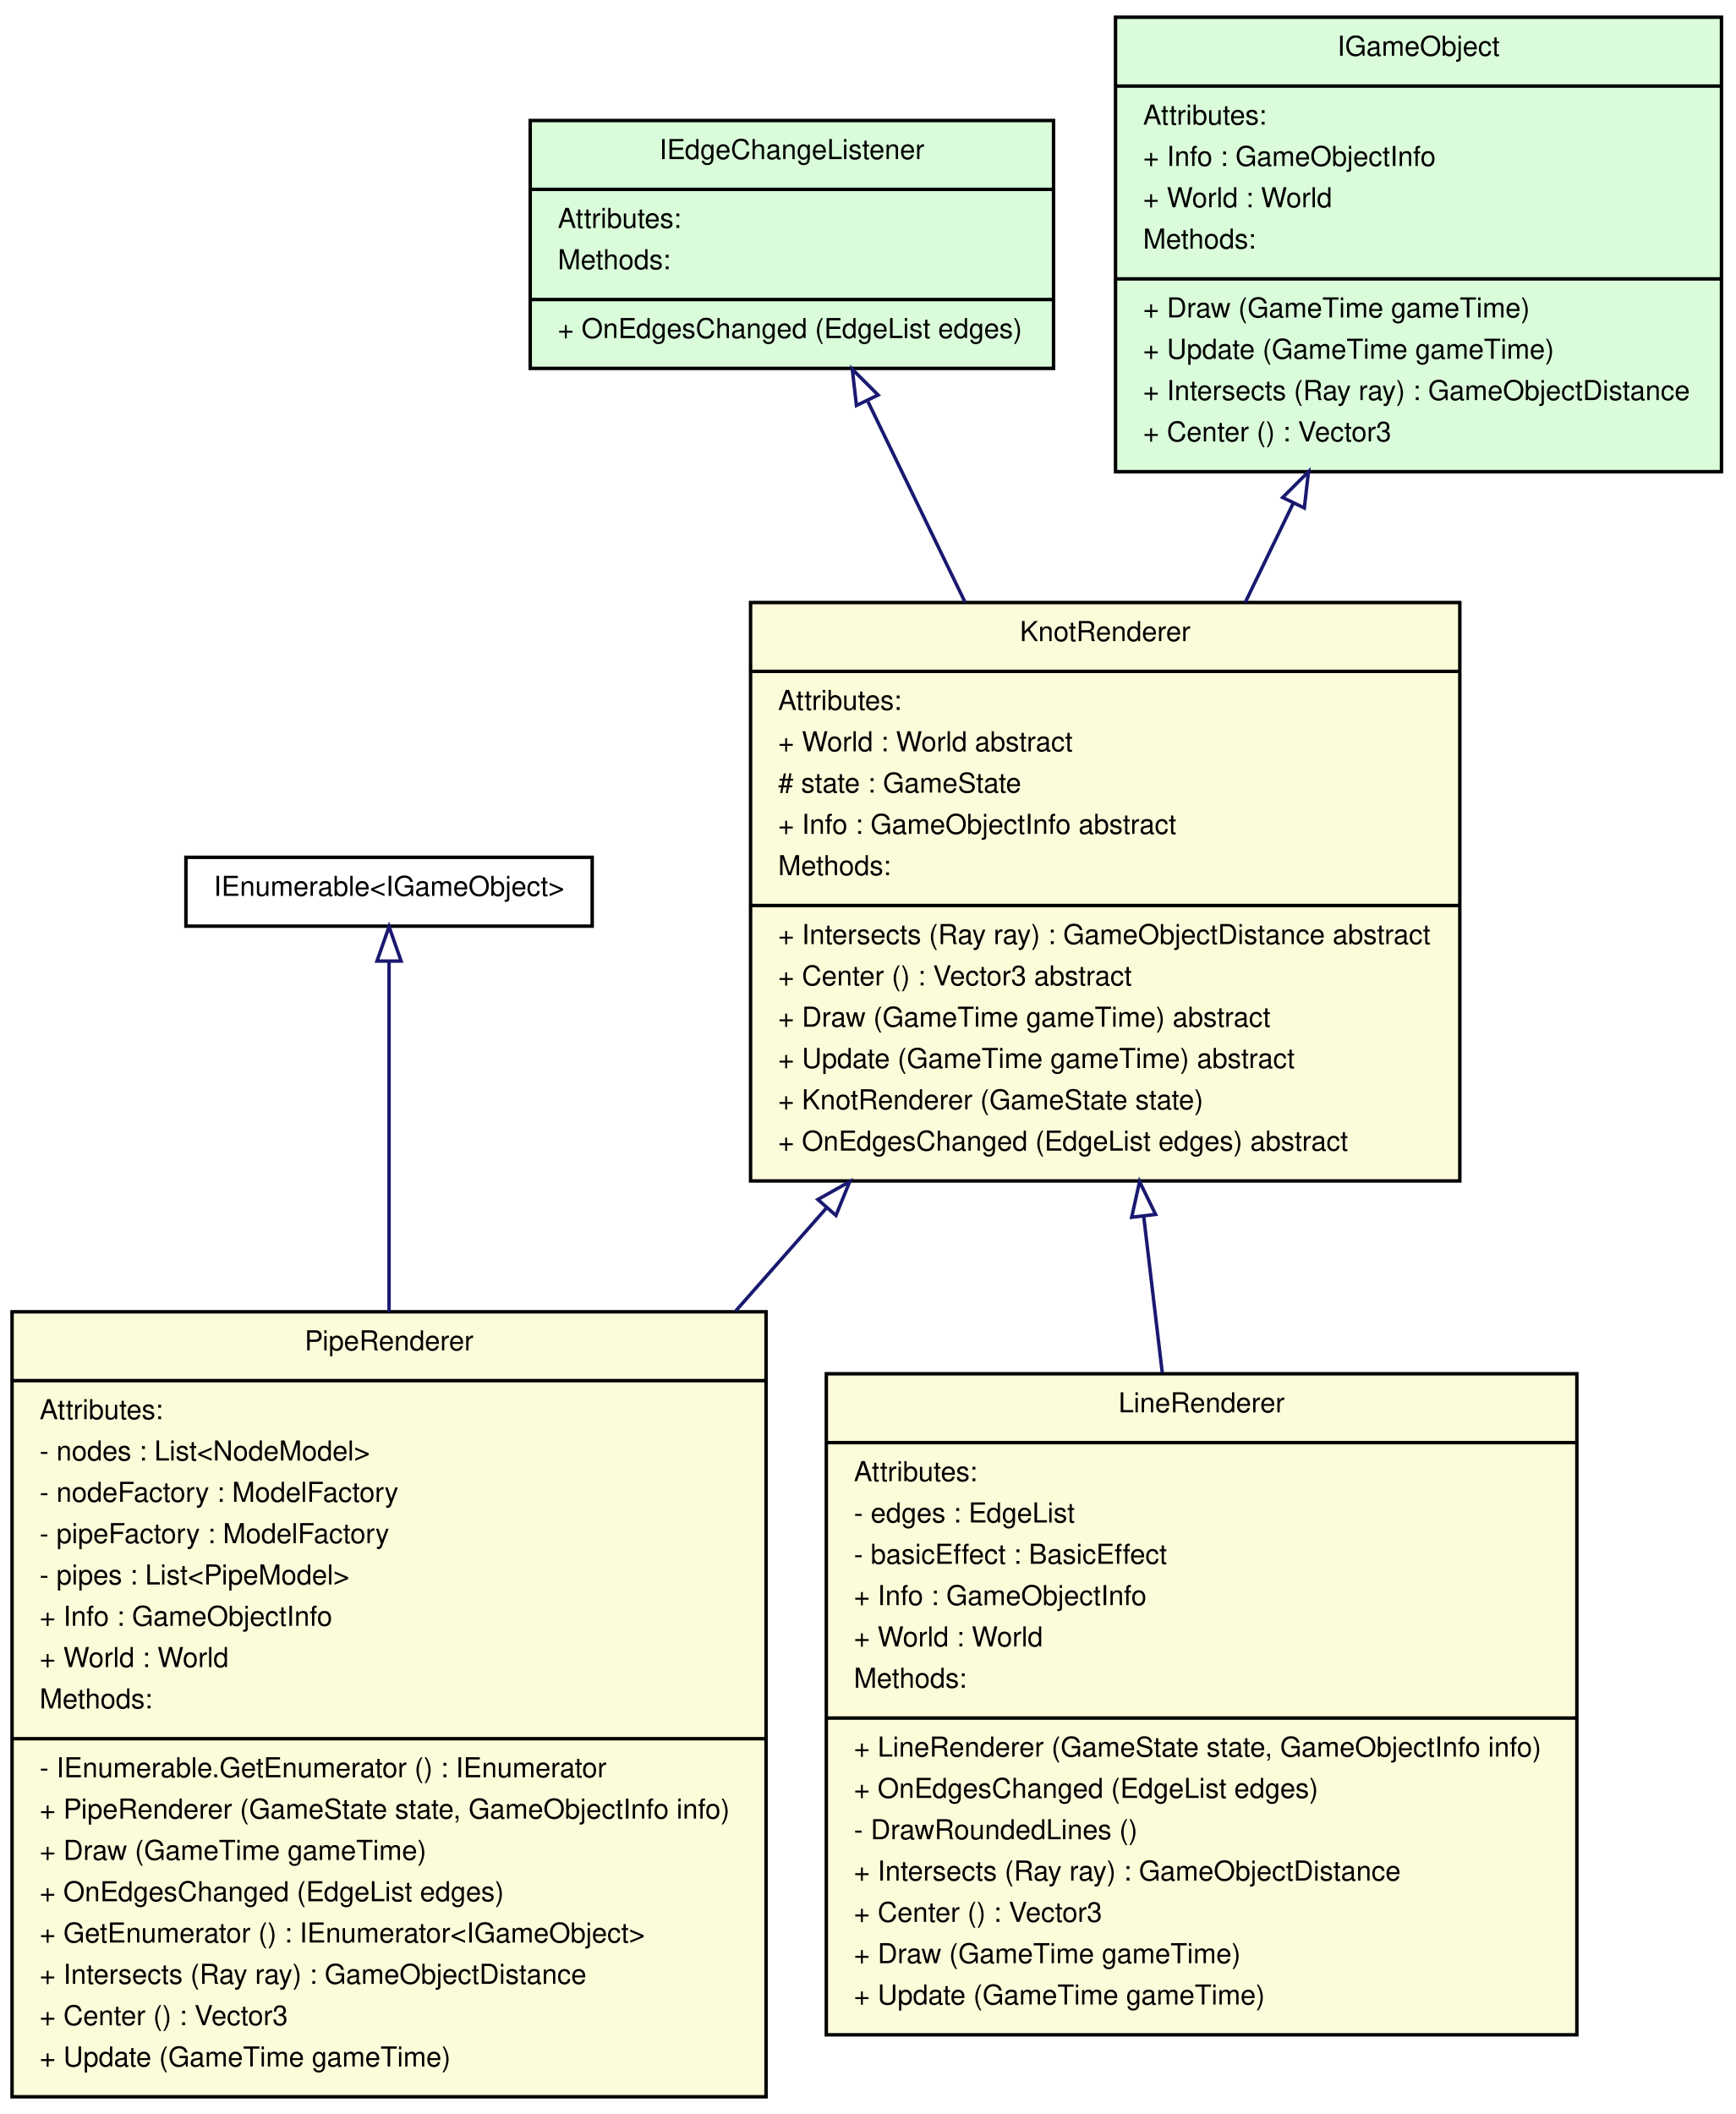
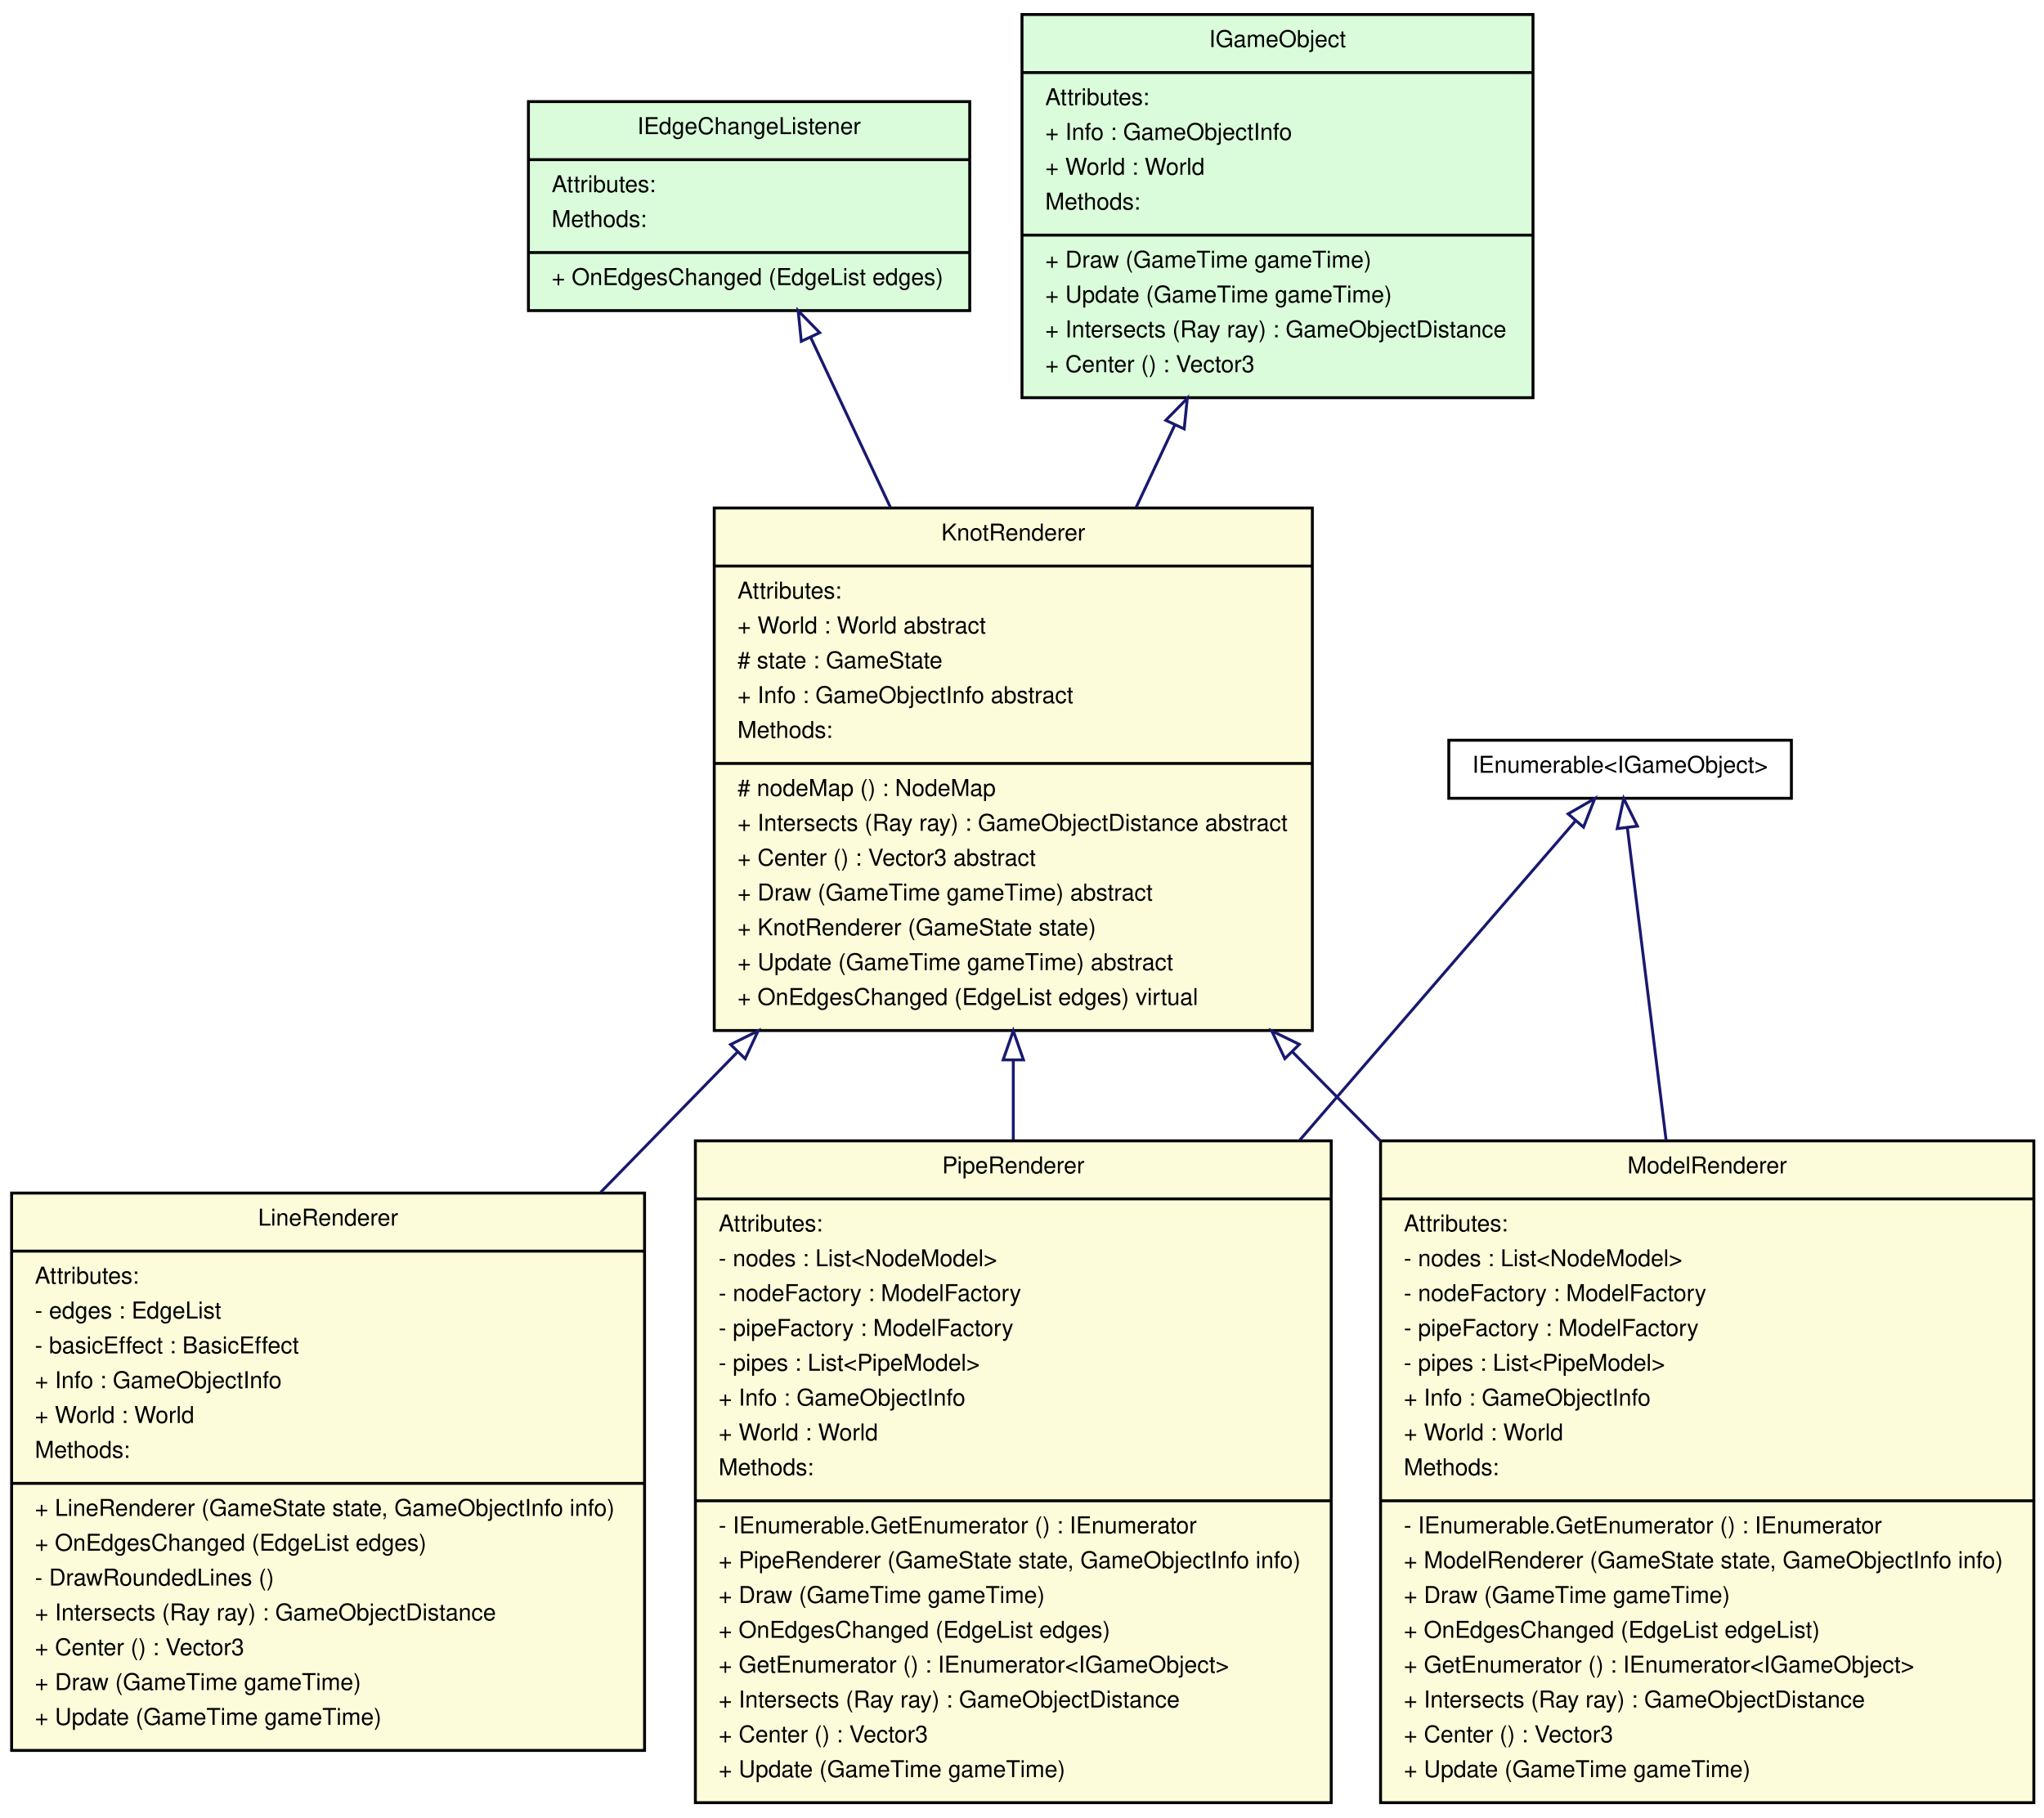
- <svg xmlns="http://www.w3.org/2000/svg" width="504pt" height="614pt" viewBox="0.00 0.00 504.00 614.00">
-   <g id="graph1" class="graph" transform="scale(1 1) rotate(0) translate(4 610)">
-     <polygon fill="white" stroke="white" points="-4,5 -4,-610 501,-610 501,5 -4,5" />
+ <svg xmlns="http://www.w3.org/2000/svg" width="704pt" height="626pt" viewBox="0.00 0.00 704.00 626.00">
+   <g id="graph1" class="graph" transform="scale(1 1) rotate(0) translate(4 622)">
+     <polygon fill="white" stroke="white" points="-4,5 -4,-622 701,-622 701,5 -4,5" />
    <g id="node1" class="node">
-       <polygon fill="#fcfcda" stroke="black" points="214,-267 214,-435 420,-435 420,-267 214,-267" />
-       <text text-anchor="middle" x="317" y="-423.8" font-family="Helvetica,sans-Serif" font-size="8.00">KnotRenderer</text>
-       <polyline fill="none" stroke="black" points="214,-415 420,-415 " />
-       <text text-anchor="start" x="222" y="-403.8" font-family="Helvetica,sans-Serif" font-size="8.00">Attributes:</text>
-       <text text-anchor="start" x="222" y="-391.8" font-family="Helvetica,sans-Serif" font-size="8.00">+ World : World abstract</text>
-       <text text-anchor="start" x="222" y="-379.8" font-family="Helvetica,sans-Serif" font-size="8.00"># state : GameState</text>
-       <text text-anchor="start" x="222" y="-367.8" font-family="Helvetica,sans-Serif" font-size="8.00">+ Info : GameObjectInfo abstract</text>
-       <text text-anchor="start" x="222" y="-355.8" font-family="Helvetica,sans-Serif" font-size="8.00">Methods:</text>
-       <polyline fill="none" stroke="black" points="214,-347 420,-347 " />
-       <text text-anchor="start" x="222" y="-335.8" font-family="Helvetica,sans-Serif" font-size="8.00">+ Intersects (Ray ray) : GameObjectDistance abstract</text>
-       <text text-anchor="start" x="222" y="-323.8" font-family="Helvetica,sans-Serif" font-size="8.00">+ Center () : Vector3 abstract</text>
-       <text text-anchor="start" x="222" y="-311.8" font-family="Helvetica,sans-Serif" font-size="8.00">+ Draw (GameTime gameTime) abstract</text>
-       <text text-anchor="start" x="222" y="-299.8" font-family="Helvetica,sans-Serif" font-size="8.00">+ Update (GameTime gameTime) abstract</text>
-       <text text-anchor="start" x="222" y="-287.8" font-family="Helvetica,sans-Serif" font-size="8.00">+ KnotRenderer (GameState state)</text>
-       <text text-anchor="start" x="222" y="-275.8" font-family="Helvetica,sans-Serif" font-size="8.00">+ OnEdgesChanged (EdgeList edges) abstract</text>
+       <polygon fill="#fcfcda" stroke="black" points="242,-267 242,-447 448,-447 448,-267 242,-267" />
+       <text text-anchor="middle" x="345" y="-435.8" font-family="Helvetica,sans-Serif" font-size="8.00">KnotRenderer</text>
+       <polyline fill="none" stroke="black" points="242,-427 448,-427 " />
+       <text text-anchor="start" x="250" y="-415.8" font-family="Helvetica,sans-Serif" font-size="8.00">Attributes:</text>
+       <text text-anchor="start" x="250" y="-403.8" font-family="Helvetica,sans-Serif" font-size="8.00">+ World : World abstract</text>
+       <text text-anchor="start" x="250" y="-391.8" font-family="Helvetica,sans-Serif" font-size="8.00"># state : GameState</text>
+       <text text-anchor="start" x="250" y="-379.8" font-family="Helvetica,sans-Serif" font-size="8.00">+ Info : GameObjectInfo abstract</text>
+       <text text-anchor="start" x="250" y="-367.8" font-family="Helvetica,sans-Serif" font-size="8.00">Methods:</text>
+       <polyline fill="none" stroke="black" points="242,-359 448,-359 " />
+       <text text-anchor="start" x="250" y="-347.8" font-family="Helvetica,sans-Serif" font-size="8.00"># nodeMap () : NodeMap</text>
+       <text text-anchor="start" x="250" y="-335.8" font-family="Helvetica,sans-Serif" font-size="8.00">+ Intersects (Ray ray) : GameObjectDistance abstract</text>
+       <text text-anchor="start" x="250" y="-323.8" font-family="Helvetica,sans-Serif" font-size="8.00">+ Center () : Vector3 abstract</text>
+       <text text-anchor="start" x="250" y="-311.8" font-family="Helvetica,sans-Serif" font-size="8.00">+ Draw (GameTime gameTime) abstract</text>
+       <text text-anchor="start" x="250" y="-299.8" font-family="Helvetica,sans-Serif" font-size="8.00">+ KnotRenderer (GameState state)</text>
+       <text text-anchor="start" x="250" y="-287.8" font-family="Helvetica,sans-Serif" font-size="8.00">+ Update (GameTime gameTime) abstract</text>
+       <text text-anchor="start" x="250" y="-275.8" font-family="Helvetica,sans-Serif" font-size="8.00">+ OnEdgesChanged (EdgeList edges) virtual</text>
    </g>
    <g id="node4" class="node">
-       <polygon fill="#fcfcda" stroke="black" points="236,-19 236,-211 454,-211 454,-19 236,-19" />
-       <text text-anchor="middle" x="345" y="-199.8" font-family="Helvetica,sans-Serif" font-size="8.00">LineRenderer</text>
-       <polyline fill="none" stroke="black" points="236,-191 454,-191 " />
-       <text text-anchor="start" x="244" y="-179.8" font-family="Helvetica,sans-Serif" font-size="8.00">Attributes:</text>
-       <text text-anchor="start" x="244" y="-167.8" font-family="Helvetica,sans-Serif" font-size="8.00">- edges : EdgeList</text>
-       <text text-anchor="start" x="244" y="-155.8" font-family="Helvetica,sans-Serif" font-size="8.00">- basicEffect : BasicEffect</text>
-       <text text-anchor="start" x="244" y="-143.8" font-family="Helvetica,sans-Serif" font-size="8.00">+ Info : GameObjectInfo</text>
-       <text text-anchor="start" x="244" y="-131.8" font-family="Helvetica,sans-Serif" font-size="8.00">+ World : World</text>
-       <text text-anchor="start" x="244" y="-119.8" font-family="Helvetica,sans-Serif" font-size="8.00">Methods:</text>
-       <polyline fill="none" stroke="black" points="236,-111 454,-111 " />
-       <text text-anchor="start" x="244" y="-99.8" font-family="Helvetica,sans-Serif" font-size="8.00">+ LineRenderer (GameState state, GameObjectInfo info)</text>
-       <text text-anchor="start" x="244" y="-87.8" font-family="Helvetica,sans-Serif" font-size="8.00">+ OnEdgesChanged (EdgeList edges)</text>
-       <text text-anchor="start" x="244" y="-75.8" font-family="Helvetica,sans-Serif" font-size="8.00">- DrawRoundedLines ()</text>
-       <text text-anchor="start" x="244" y="-63.8" font-family="Helvetica,sans-Serif" font-size="8.00">+ Intersects (Ray ray) : GameObjectDistance</text>
-       <text text-anchor="start" x="244" y="-51.8" font-family="Helvetica,sans-Serif" font-size="8.00">+ Center () : Vector3</text>
-       <text text-anchor="start" x="244" y="-39.8" font-family="Helvetica,sans-Serif" font-size="8.00">+ Draw (GameTime gameTime)</text>
-       <text text-anchor="start" x="244" y="-27.8" font-family="Helvetica,sans-Serif" font-size="8.00">+ Update (GameTime gameTime)</text>
+       <polygon fill="#fcfcda" stroke="black" points="0,-19 0,-211 218,-211 218,-19 0,-19" />
+       <text text-anchor="middle" x="109" y="-199.8" font-family="Helvetica,sans-Serif" font-size="8.00">LineRenderer</text>
+       <polyline fill="none" stroke="black" points="0,-191 218,-191 " />
+       <text text-anchor="start" x="8" y="-179.8" font-family="Helvetica,sans-Serif" font-size="8.00">Attributes:</text>
+       <text text-anchor="start" x="8" y="-167.8" font-family="Helvetica,sans-Serif" font-size="8.00">- edges : EdgeList</text>
+       <text text-anchor="start" x="8" y="-155.8" font-family="Helvetica,sans-Serif" font-size="8.00">- basicEffect : BasicEffect</text>
+       <text text-anchor="start" x="8" y="-143.8" font-family="Helvetica,sans-Serif" font-size="8.00">+ Info : GameObjectInfo</text>
+       <text text-anchor="start" x="8" y="-131.8" font-family="Helvetica,sans-Serif" font-size="8.00">+ World : World</text>
+       <text text-anchor="start" x="8" y="-119.8" font-family="Helvetica,sans-Serif" font-size="8.00">Methods:</text>
+       <polyline fill="none" stroke="black" points="0,-111 218,-111 " />
+       <text text-anchor="start" x="8" y="-99.8" font-family="Helvetica,sans-Serif" font-size="8.00">+ LineRenderer (GameState state, GameObjectInfo info)</text>
+       <text text-anchor="start" x="8" y="-87.8" font-family="Helvetica,sans-Serif" font-size="8.00">+ OnEdgesChanged (EdgeList edges)</text>
+       <text text-anchor="start" x="8" y="-75.8" font-family="Helvetica,sans-Serif" font-size="8.00">- DrawRoundedLines ()</text>
+       <text text-anchor="start" x="8" y="-63.8" font-family="Helvetica,sans-Serif" font-size="8.00">+ Intersects (Ray ray) : GameObjectDistance</text>
+       <text text-anchor="start" x="8" y="-51.8" font-family="Helvetica,sans-Serif" font-size="8.00">+ Center () : Vector3</text>
+       <text text-anchor="start" x="8" y="-39.8" font-family="Helvetica,sans-Serif" font-size="8.00">+ Draw (GameTime gameTime)</text>
+       <text text-anchor="start" x="8" y="-27.8" font-family="Helvetica,sans-Serif" font-size="8.00">+ Update (GameTime gameTime)</text>
    </g>
    <g id="edge6" class="edge">
-       <path fill="none" stroke="midnightblue" d="M328.204,-256.563C329.975,-241.64 331.808,-226.193 333.583,-211.23" />
-       <polygon fill="none" stroke="midnightblue" points="324.693,-256.455 326.99,-266.798 331.644,-257.28 324.693,-256.455" />
+       <path fill="none" stroke="midnightblue" d="M250.026,-259.611C234.487,-243.678 218.395,-227.176 202.883,-211.27" />
+       <polygon fill="none" stroke="midnightblue" points="247.635,-262.172 257.122,-266.888 252.646,-257.285 247.635,-262.172" />
    </g>
    <g id="node5" class="node">
-       <polygon fill="#fcfcda" stroke="black" points="-0.5,-1 -0.5,-229 218.5,-229 218.5,-1 -0.5,-1" />
-       <text text-anchor="middle" x="109" y="-217.8" font-family="Helvetica,sans-Serif" font-size="8.00">PipeRenderer</text>
-       <polyline fill="none" stroke="black" points="-0.5,-209 218.5,-209 " />
-       <text text-anchor="start" x="7.5" y="-197.8" font-family="Helvetica,sans-Serif" font-size="8.00">Attributes:</text>
-       <text text-anchor="start" x="7.5" y="-185.8" font-family="Helvetica,sans-Serif" font-size="8.00">- nodes : List&lt;NodeModel&gt;</text>
-       <text text-anchor="start" x="7.5" y="-173.8" font-family="Helvetica,sans-Serif" font-size="8.00">- nodeFactory : ModelFactory</text>
-       <text text-anchor="start" x="7.5" y="-161.8" font-family="Helvetica,sans-Serif" font-size="8.00">- pipeFactory : ModelFactory</text>
-       <text text-anchor="start" x="7.5" y="-149.8" font-family="Helvetica,sans-Serif" font-size="8.00">- pipes : List&lt;PipeModel&gt;</text>
-       <text text-anchor="start" x="7.5" y="-137.8" font-family="Helvetica,sans-Serif" font-size="8.00">+ Info : GameObjectInfo</text>
-       <text text-anchor="start" x="7.5" y="-125.8" font-family="Helvetica,sans-Serif" font-size="8.00">+ World : World</text>
-       <text text-anchor="start" x="7.5" y="-113.8" font-family="Helvetica,sans-Serif" font-size="8.00">Methods:</text>
-       <polyline fill="none" stroke="black" points="-0.5,-105 218.5,-105 " />
-       <text text-anchor="start" x="7.5" y="-93.8" font-family="Helvetica,sans-Serif" font-size="8.00">- IEnumerable.GetEnumerator () : IEnumerator</text>
-       <text text-anchor="start" x="7.5" y="-81.8" font-family="Helvetica,sans-Serif" font-size="8.00">+ PipeRenderer (GameState state, GameObjectInfo info)</text>
-       <text text-anchor="start" x="7.5" y="-69.8" font-family="Helvetica,sans-Serif" font-size="8.00">+ Draw (GameTime gameTime)</text>
-       <text text-anchor="start" x="7.5" y="-57.8" font-family="Helvetica,sans-Serif" font-size="8.00">+ OnEdgesChanged (EdgeList edges)</text>
-       <text text-anchor="start" x="7.5" y="-45.8" font-family="Helvetica,sans-Serif" font-size="8.00">+ GetEnumerator () : IEnumerator&lt;IGameObject&gt;</text>
-       <text text-anchor="start" x="7.5" y="-33.8" font-family="Helvetica,sans-Serif" font-size="8.00">+ Intersects (Ray ray) : GameObjectDistance</text>
-       <text text-anchor="start" x="7.5" y="-21.8" font-family="Helvetica,sans-Serif" font-size="8.00">+ Center () : Vector3</text>
-       <text text-anchor="start" x="7.5" y="-9.8" font-family="Helvetica,sans-Serif" font-size="8.00">+ Update (GameTime gameTime)</text>
+       <polygon fill="#fcfcda" stroke="black" points="471.5,-1 471.5,-229 696.5,-229 696.5,-1 471.5,-1" />
+       <text text-anchor="middle" x="584" y="-217.8" font-family="Helvetica,sans-Serif" font-size="8.00">ModelRenderer</text>
+       <polyline fill="none" stroke="black" points="471.5,-209 696.5,-209 " />
+       <text text-anchor="start" x="479.5" y="-197.8" font-family="Helvetica,sans-Serif" font-size="8.00">Attributes:</text>
+       <text text-anchor="start" x="479.5" y="-185.8" font-family="Helvetica,sans-Serif" font-size="8.00">- nodes : List&lt;NodeModel&gt;</text>
+       <text text-anchor="start" x="479.5" y="-173.8" font-family="Helvetica,sans-Serif" font-size="8.00">- nodeFactory : ModelFactory</text>
+       <text text-anchor="start" x="479.5" y="-161.8" font-family="Helvetica,sans-Serif" font-size="8.00">- pipeFactory : ModelFactory</text>
+       <text text-anchor="start" x="479.5" y="-149.8" font-family="Helvetica,sans-Serif" font-size="8.00">- pipes : List&lt;PipeModel&gt;</text>
+       <text text-anchor="start" x="479.5" y="-137.8" font-family="Helvetica,sans-Serif" font-size="8.00">+ Info : GameObjectInfo</text>
+       <text text-anchor="start" x="479.5" y="-125.8" font-family="Helvetica,sans-Serif" font-size="8.00">+ World : World</text>
+       <text text-anchor="start" x="479.5" y="-113.8" font-family="Helvetica,sans-Serif" font-size="8.00">Methods:</text>
+       <polyline fill="none" stroke="black" points="471.5,-105 696.5,-105 " />
+       <text text-anchor="start" x="479.5" y="-93.8" font-family="Helvetica,sans-Serif" font-size="8.00">- IEnumerable.GetEnumerator () : IEnumerator</text>
+       <text text-anchor="start" x="479.5" y="-81.8" font-family="Helvetica,sans-Serif" font-size="8.00">+ ModelRenderer (GameState state, GameObjectInfo info)</text>
+       <text text-anchor="start" x="479.5" y="-69.8" font-family="Helvetica,sans-Serif" font-size="8.00">+ Draw (GameTime gameTime)</text>
+       <text text-anchor="start" x="479.5" y="-57.8" font-family="Helvetica,sans-Serif" font-size="8.00">+ OnEdgesChanged (EdgeList edgeList)</text>
+       <text text-anchor="start" x="479.5" y="-45.8" font-family="Helvetica,sans-Serif" font-size="8.00">+ GetEnumerator () : IEnumerator&lt;IGameObject&gt;</text>
+       <text text-anchor="start" x="479.5" y="-33.8" font-family="Helvetica,sans-Serif" font-size="8.00">+ Intersects (Ray ray) : GameObjectDistance</text>
+       <text text-anchor="start" x="479.5" y="-21.8" font-family="Helvetica,sans-Serif" font-size="8.00">+ Center () : Vector3</text>
+       <text text-anchor="start" x="479.5" y="-9.8" font-family="Helvetica,sans-Serif" font-size="8.00">+ Update (GameTime gameTime)</text>
    </g>
    <g id="edge8" class="edge">
-       <path fill="none" stroke="midnightblue" d="M235.939,-259.027C227.334,-249.263 218.508,-239.249 209.713,-229.271" />
-       <polygon fill="none" stroke="midnightblue" points="233.55,-261.61 242.788,-266.798 238.802,-256.982 233.55,-261.61" />
+       <path fill="none" stroke="midnightblue" d="M441.197,-259.595C451.148,-249.519 461.324,-239.216 471.433,-228.98" />
+       <polygon fill="none" stroke="midnightblue" points="438.531,-257.314 433.995,-266.888 443.512,-262.232 438.531,-257.314" />
+     </g>
+     <g id="node6" class="node">
+       <polygon fill="#fcfcda" stroke="black" points="235.5,-1 235.5,-229 454.5,-229 454.5,-1 235.5,-1" />
+       <text text-anchor="middle" x="345" y="-217.8" font-family="Helvetica,sans-Serif" font-size="8.00">PipeRenderer</text>
+       <polyline fill="none" stroke="black" points="235.5,-209 454.5,-209 " />
+       <text text-anchor="start" x="243.5" y="-197.8" font-family="Helvetica,sans-Serif" font-size="8.00">Attributes:</text>
+       <text text-anchor="start" x="243.5" y="-185.8" font-family="Helvetica,sans-Serif" font-size="8.00">- nodes : List&lt;NodeModel&gt;</text>
+       <text text-anchor="start" x="243.5" y="-173.8" font-family="Helvetica,sans-Serif" font-size="8.00">- nodeFactory : ModelFactory</text>
+       <text text-anchor="start" x="243.5" y="-161.8" font-family="Helvetica,sans-Serif" font-size="8.00">- pipeFactory : ModelFactory</text>
+       <text text-anchor="start" x="243.5" y="-149.8" font-family="Helvetica,sans-Serif" font-size="8.00">- pipes : List&lt;PipeModel&gt;</text>
+       <text text-anchor="start" x="243.5" y="-137.8" font-family="Helvetica,sans-Serif" font-size="8.00">+ Info : GameObjectInfo</text>
+       <text text-anchor="start" x="243.5" y="-125.8" font-family="Helvetica,sans-Serif" font-size="8.00">+ World : World</text>
+       <text text-anchor="start" x="243.5" y="-113.8" font-family="Helvetica,sans-Serif" font-size="8.00">Methods:</text>
+       <polyline fill="none" stroke="black" points="235.5,-105 454.5,-105 " />
+       <text text-anchor="start" x="243.5" y="-93.8" font-family="Helvetica,sans-Serif" font-size="8.00">- IEnumerable.GetEnumerator () : IEnumerator</text>
+       <text text-anchor="start" x="243.5" y="-81.8" font-family="Helvetica,sans-Serif" font-size="8.00">+ PipeRenderer (GameState state, GameObjectInfo info)</text>
+       <text text-anchor="start" x="243.5" y="-69.8" font-family="Helvetica,sans-Serif" font-size="8.00">+ Draw (GameTime gameTime)</text>
+       <text text-anchor="start" x="243.5" y="-57.8" font-family="Helvetica,sans-Serif" font-size="8.00">+ OnEdgesChanged (EdgeList edges)</text>
+       <text text-anchor="start" x="243.5" y="-45.8" font-family="Helvetica,sans-Serif" font-size="8.00">+ GetEnumerator () : IEnumerator&lt;IGameObject&gt;</text>
+       <text text-anchor="start" x="243.5" y="-33.8" font-family="Helvetica,sans-Serif" font-size="8.00">+ Intersects (Ray ray) : GameObjectDistance</text>
+       <text text-anchor="start" x="243.5" y="-21.8" font-family="Helvetica,sans-Serif" font-size="8.00">+ Center () : Vector3</text>
+       <text text-anchor="start" x="243.5" y="-9.8" font-family="Helvetica,sans-Serif" font-size="8.00">+ Update (GameTime gameTime)</text>
+     </g>
+     <g id="edge12" class="edge">
+       <path fill="none" stroke="midnightblue" d="M345,-256.767C345,-247.732 345,-238.538 345,-229.395" />
+       <polygon fill="none" stroke="midnightblue" points="341.5,-256.888 345,-266.888 348.5,-256.888 341.5,-256.888" />
    </g>
    <g id="node2" class="node">
-       <polygon fill="#dafcda" stroke="black" points="150,-503 150,-575 302,-575 302,-503 150,-503" />
-       <text text-anchor="middle" x="226" y="-563.8" font-family="Helvetica,sans-Serif" font-size="8.00">IEdgeChangeListener</text>
-       <polyline fill="none" stroke="black" points="150,-555 302,-555 " />
-       <text text-anchor="start" x="158" y="-543.8" font-family="Helvetica,sans-Serif" font-size="8.00">Attributes:</text>
-       <text text-anchor="start" x="158" y="-531.8" font-family="Helvetica,sans-Serif" font-size="8.00">Methods:</text>
-       <polyline fill="none" stroke="black" points="150,-523 302,-523 " />
-       <text text-anchor="start" x="158" y="-511.8" font-family="Helvetica,sans-Serif" font-size="8.00">+ OnEdgesChanged (EdgeList edges)</text>
+       <polygon fill="#dafcda" stroke="black" points="178,-515 178,-587 330,-587 330,-515 178,-515" />
+       <text text-anchor="middle" x="254" y="-575.8" font-family="Helvetica,sans-Serif" font-size="8.00">IEdgeChangeListener</text>
+       <polyline fill="none" stroke="black" points="178,-567 330,-567 " />
+       <text text-anchor="start" x="186" y="-555.8" font-family="Helvetica,sans-Serif" font-size="8.00">Attributes:</text>
+       <text text-anchor="start" x="186" y="-543.8" font-family="Helvetica,sans-Serif" font-size="8.00">Methods:</text>
+       <polyline fill="none" stroke="black" points="178,-535 330,-535 " />
+       <text text-anchor="start" x="186" y="-523.8" font-family="Helvetica,sans-Serif" font-size="8.00">+ OnEdgesChanged (EdgeList edges)</text>
    </g>
    <g id="edge2" class="edge">
-       <path fill="none" stroke="midnightblue" d="M248.105,-493.333C256.608,-475.765 266.61,-455.103 276.316,-435.051" />
-       <polygon fill="none" stroke="midnightblue" points="244.752,-492.226 243.546,-502.752 251.053,-495.276 244.752,-492.226" />
+       <path fill="none" stroke="midnightblue" d="M275.293,-505.607C283.486,-488.139 293.157,-467.521 302.645,-447.294" />
+       <polygon fill="none" stroke="midnightblue" points="271.981,-504.425 270.903,-514.965 278.319,-507.398 271.981,-504.425" />
    </g>
    <g id="node3" class="node">
-       <polygon fill="#dafcda" stroke="black" points="320,-473 320,-605 496,-605 496,-473 320,-473" />
-       <text text-anchor="middle" x="408" y="-593.8" font-family="Helvetica,sans-Serif" font-size="8.00">IGameObject</text>
-       <polyline fill="none" stroke="black" points="320,-585 496,-585 " />
-       <text text-anchor="start" x="328" y="-573.8" font-family="Helvetica,sans-Serif" font-size="8.00">Attributes:</text>
-       <text text-anchor="start" x="328" y="-561.8" font-family="Helvetica,sans-Serif" font-size="8.00">+ Info : GameObjectInfo</text>
-       <text text-anchor="start" x="328" y="-549.8" font-family="Helvetica,sans-Serif" font-size="8.00">+ World : World</text>
-       <text text-anchor="start" x="328" y="-537.8" font-family="Helvetica,sans-Serif" font-size="8.00">Methods:</text>
-       <polyline fill="none" stroke="black" points="320,-529 496,-529 " />
-       <text text-anchor="start" x="328" y="-517.8" font-family="Helvetica,sans-Serif" font-size="8.00">+ Draw (GameTime gameTime)</text>
-       <text text-anchor="start" x="328" y="-505.8" font-family="Helvetica,sans-Serif" font-size="8.00">+ Update (GameTime gameTime)</text>
-       <text text-anchor="start" x="328" y="-493.8" font-family="Helvetica,sans-Serif" font-size="8.00">+ Intersects (Ray ray) : GameObjectDistance</text>
-       <text text-anchor="start" x="328" y="-481.8" font-family="Helvetica,sans-Serif" font-size="8.00">+ Center () : Vector3</text>
+       <polygon fill="#dafcda" stroke="black" points="348,-485 348,-617 524,-617 524,-485 348,-485" />
+       <text text-anchor="middle" x="436" y="-605.8" font-family="Helvetica,sans-Serif" font-size="8.00">IGameObject</text>
+       <polyline fill="none" stroke="black" points="348,-597 524,-597 " />
+       <text text-anchor="start" x="356" y="-585.8" font-family="Helvetica,sans-Serif" font-size="8.00">Attributes:</text>
+       <text text-anchor="start" x="356" y="-573.8" font-family="Helvetica,sans-Serif" font-size="8.00">+ Info : GameObjectInfo</text>
+       <text text-anchor="start" x="356" y="-561.8" font-family="Helvetica,sans-Serif" font-size="8.00">+ World : World</text>
+       <text text-anchor="start" x="356" y="-549.8" font-family="Helvetica,sans-Serif" font-size="8.00">Methods:</text>
+       <polyline fill="none" stroke="black" points="348,-541 524,-541 " />
+       <text text-anchor="start" x="356" y="-529.8" font-family="Helvetica,sans-Serif" font-size="8.00">+ Draw (GameTime gameTime)</text>
+       <text text-anchor="start" x="356" y="-517.8" font-family="Helvetica,sans-Serif" font-size="8.00">+ Update (GameTime gameTime)</text>
+       <text text-anchor="start" x="356" y="-505.8" font-family="Helvetica,sans-Serif" font-size="8.00">+ Intersects (Ray ray) : GameObjectDistance</text>
+       <text text-anchor="start" x="356" y="-493.8" font-family="Helvetica,sans-Serif" font-size="8.00">+ Center () : Vector3</text>
    </g>
    <g id="edge4" class="edge">
-       <path fill="none" stroke="midnightblue" d="M371.675,-463.956C367.069,-454.44 362.333,-444.654 357.665,-435.01" />
-       <polygon fill="none" stroke="midnightblue" points="368.537,-465.507 376.045,-472.983 374.838,-462.457 368.537,-465.507" />
+       <path fill="none" stroke="midnightblue" d="M400.634,-475.603C396.28,-466.322 391.796,-456.763 387.352,-447.289" />
+       <polygon fill="none" stroke="midnightblue" points="397.522,-477.212 404.937,-484.779 403.859,-474.239 397.522,-477.212" />
    </g>
-     <g id="node6" class="node">
-       <polygon fill="#ffffff" stroke="black" points="50,-341 50,-361 168,-361 168,-341 50,-341" />
-       <text text-anchor="middle" x="109" y="-349.8" font-family="Helvetica,sans-Serif" font-size="8.00">IEnumerable&lt;IGameObject&gt;</text>
+     <g id="node7" class="node">
+       <polygon fill="#ffffff" stroke="black" points="495,-347 495,-367 613,-367 613,-347 495,-347" />
+       <text text-anchor="middle" x="554" y="-355.8" font-family="Helvetica,sans-Serif" font-size="8.00">IEnumerable&lt;IGameObject&gt;</text>
    </g>
    <g id="edge10" class="edge">
-       <path fill="none" stroke="midnightblue" d="M109,-330.641C109,-307.541 109,-267.994 109,-229.025" />
-       <polygon fill="none" stroke="midnightblue" points="105.5,-330.859 109,-340.859 112.5,-330.859 105.5,-330.859" />
+       <path fill="none" stroke="midnightblue" d="M556.491,-336.909C559.478,-312.812 564.725,-270.485 569.841,-229.214" />
+       <polygon fill="none" stroke="midnightblue" points="553.008,-336.555 555.251,-346.91 559.955,-337.416 553.008,-336.555" />
+     </g>
+     <g id="edge14" class="edge">
+       <path fill="none" stroke="midnightblue" d="M538.579,-339.144C518.155,-315.495 480.412,-271.792 443.639,-229.214" />
+       <polygon fill="none" stroke="midnightblue" points="536.1,-341.629 545.286,-346.91 541.398,-337.054 536.1,-341.629" />
    </g>
  </g>
</svg>
